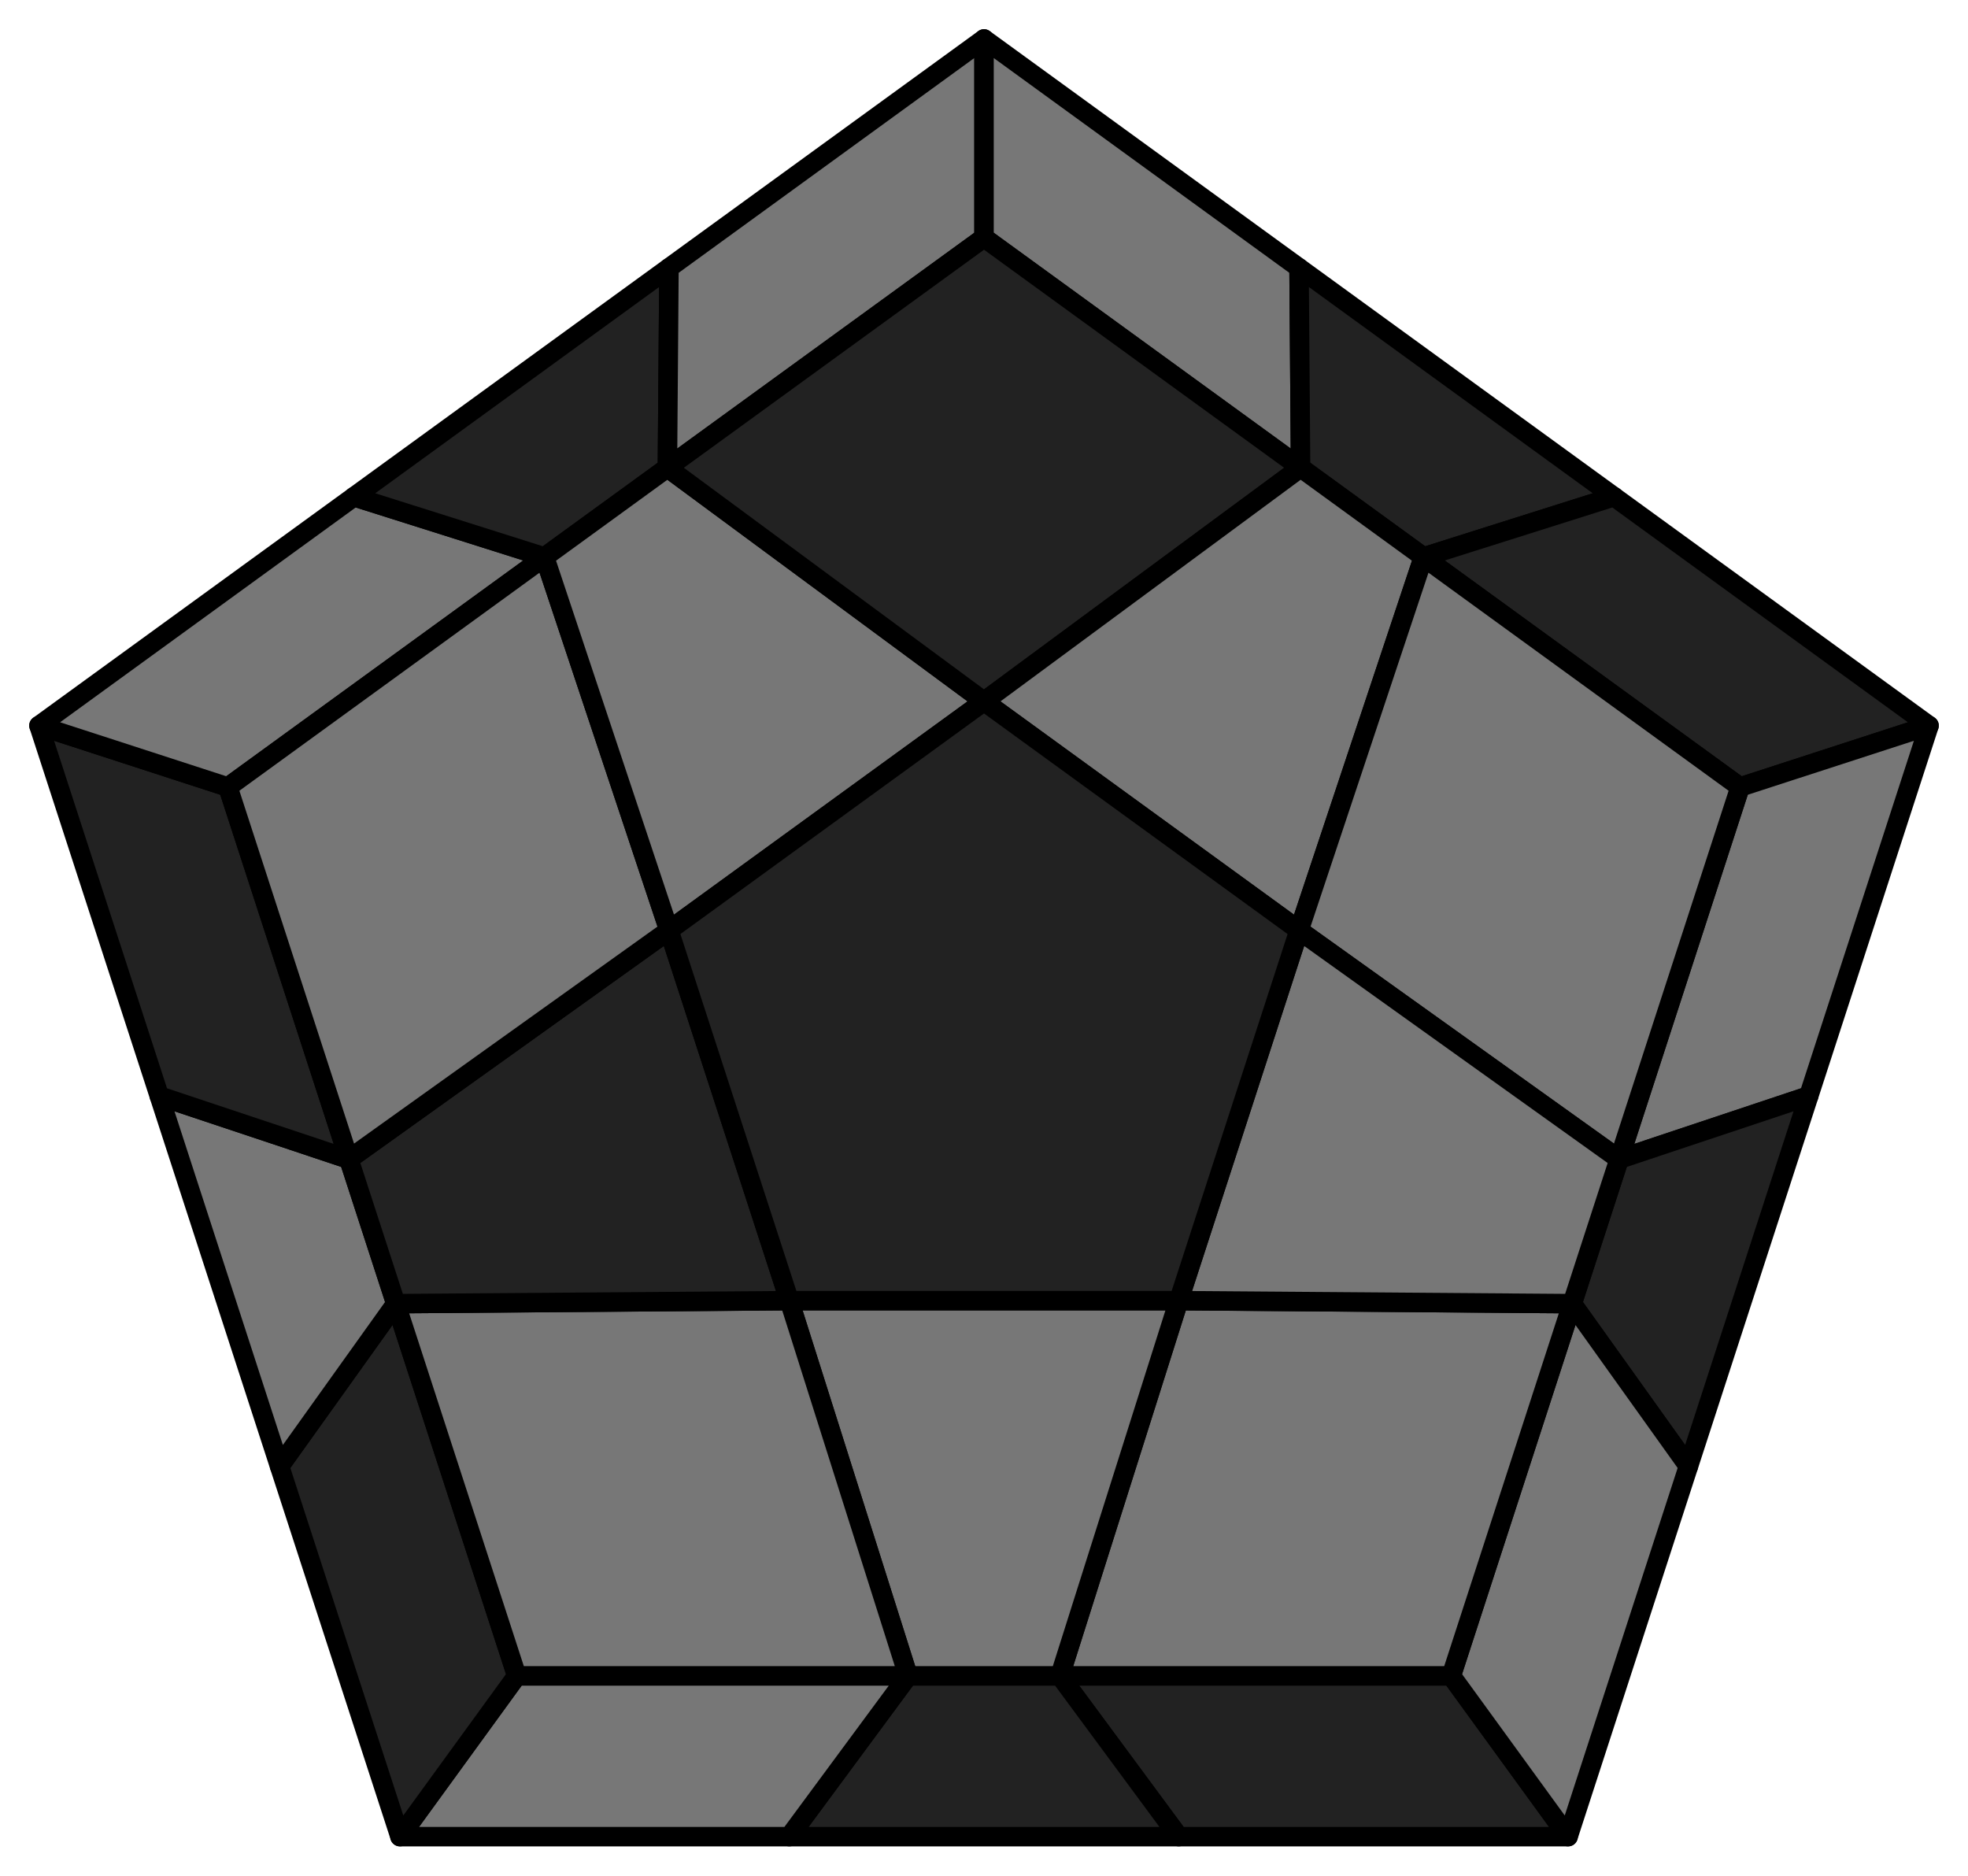
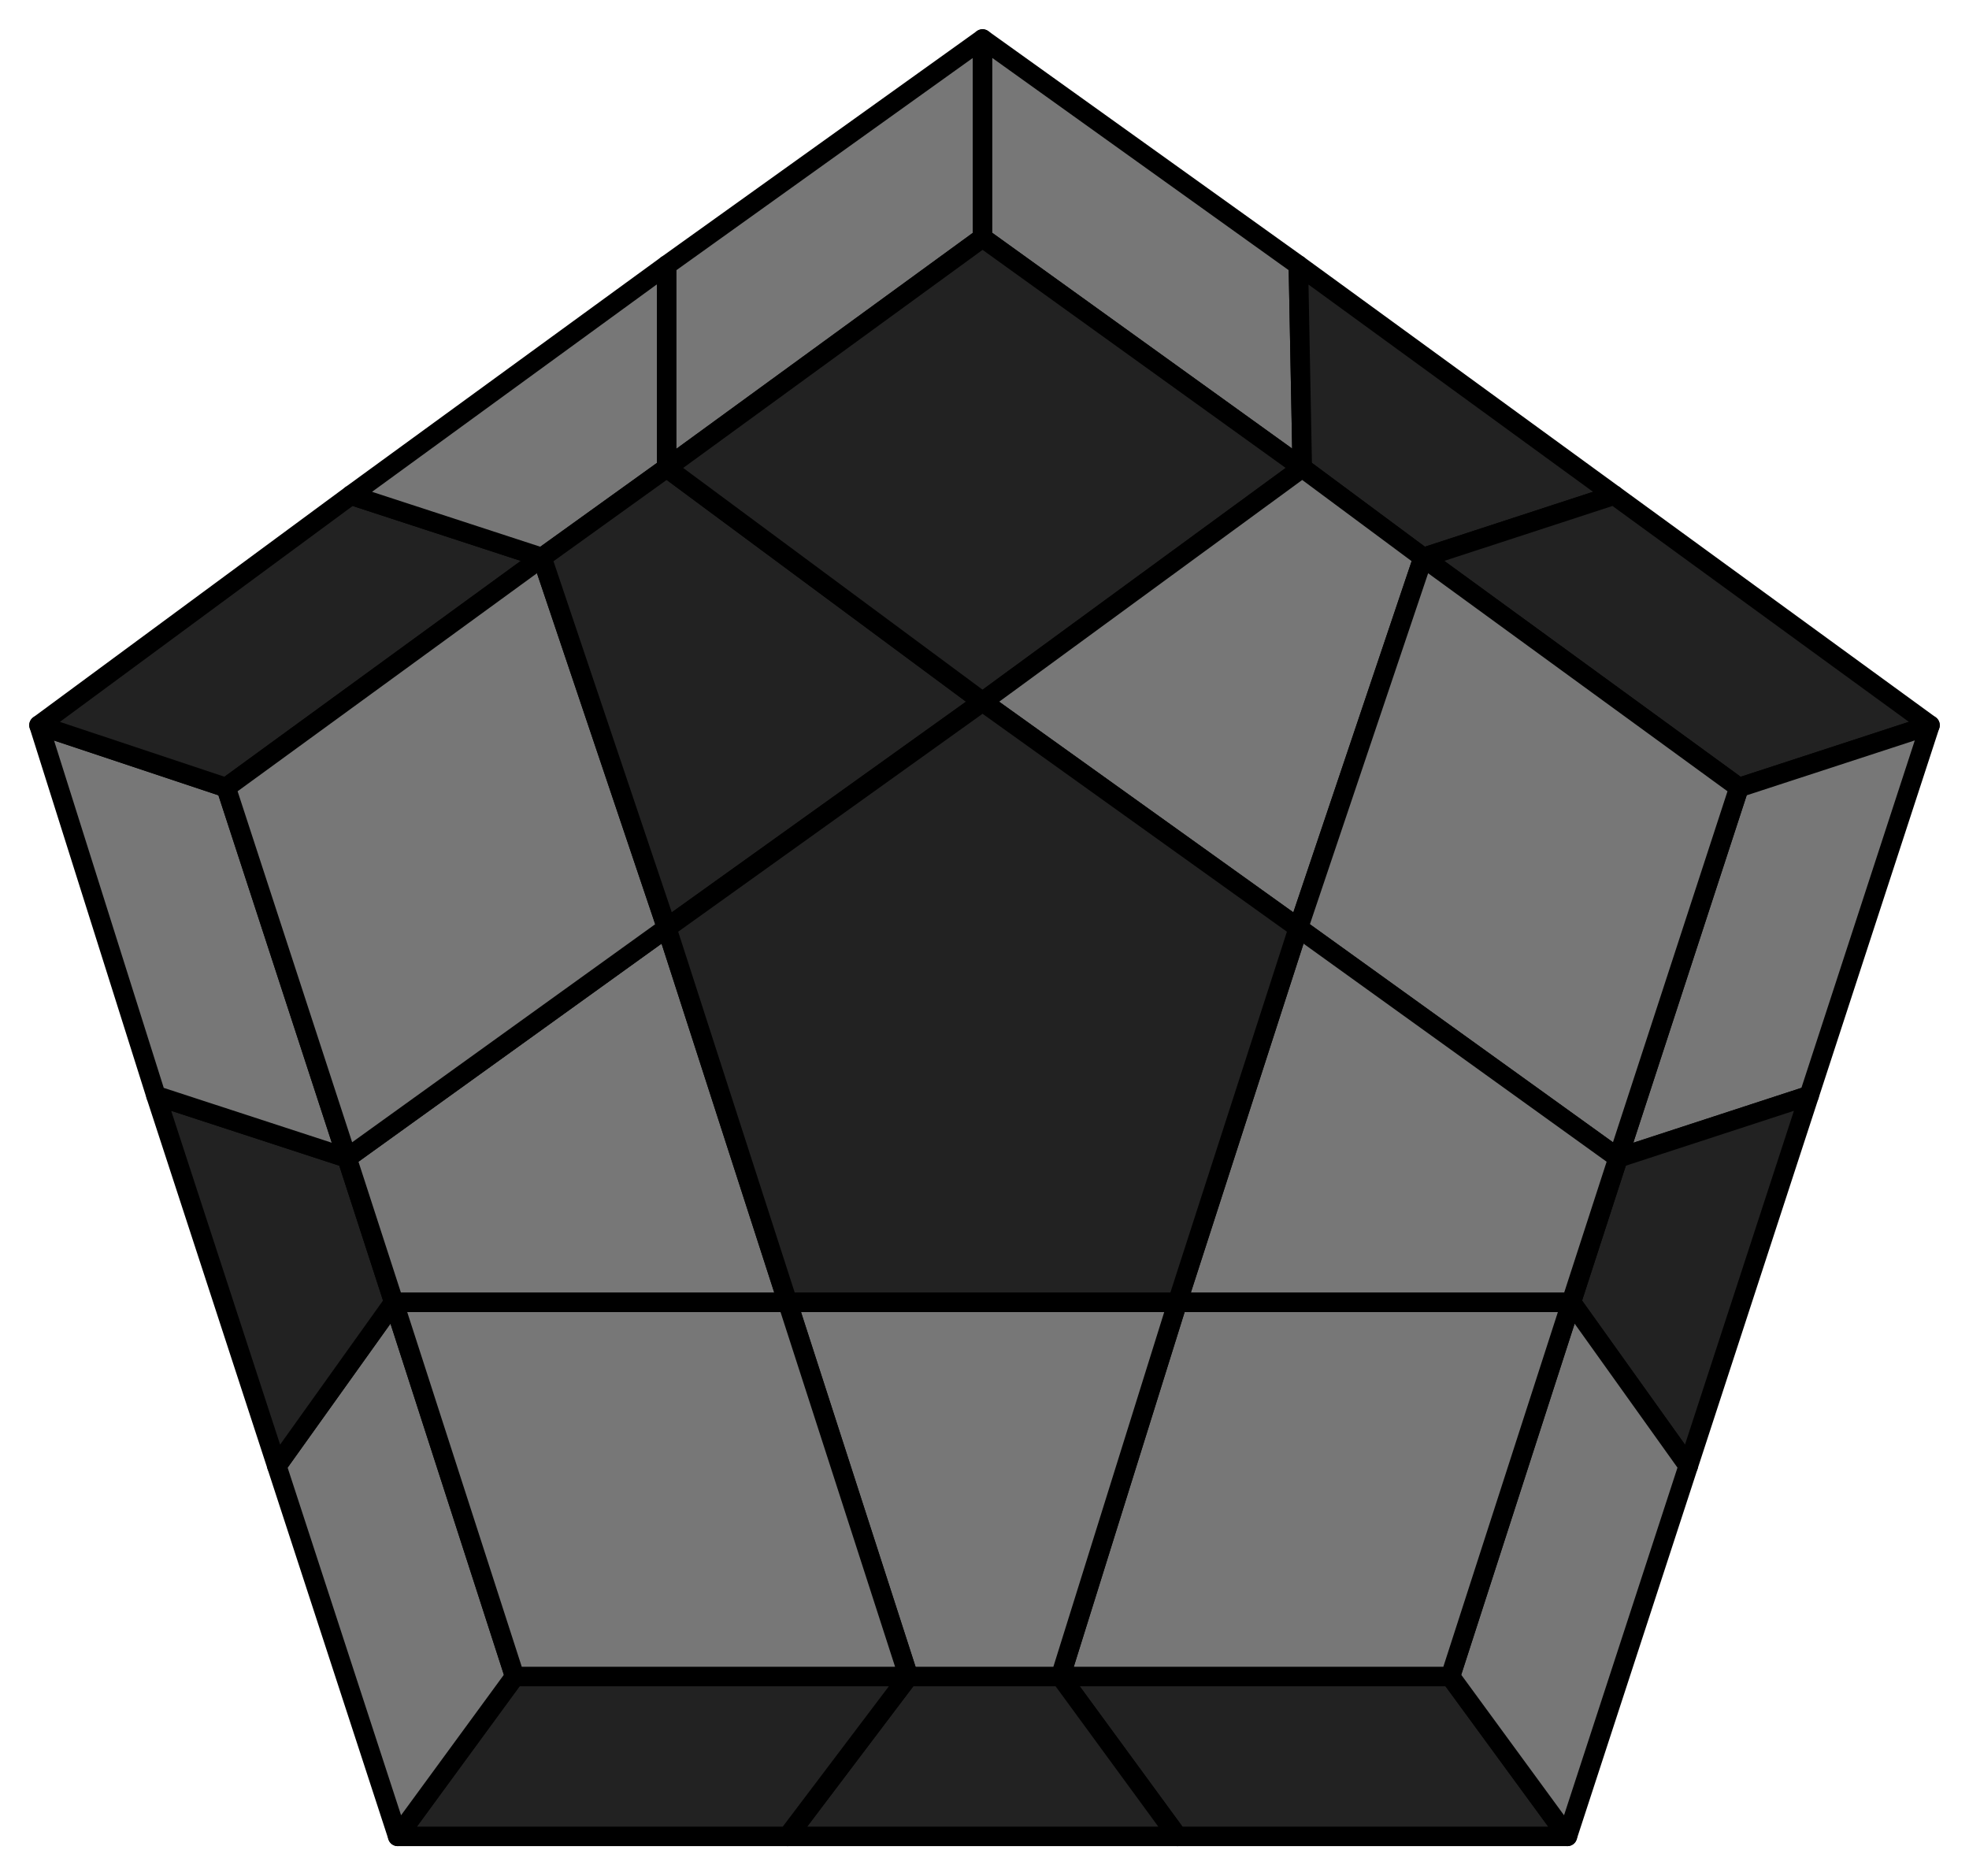
- <svg xmlns="http://www.w3.org/2000/svg" width="50.541" height="48.165">
-   <polygon stroke="black" stroke-width="0.5" points="40.271 47.165 30.271 47.165 27.221 43.036 37.271 43.036" stroke-linejoin="round" fill="#222" />
-   <polygon stroke="black" stroke-width="0.5" points="30.271 47.165 20.271 47.165 23.321 43.036 27.221 43.036" stroke-linejoin="round" fill="#222" />
-   <polygon stroke="black" stroke-width="0.5" points="20.271 47.165 10.271 47.165 13.271 43.036 23.321 43.036" stroke-linejoin="round" fill="#777" />
-   <polygon stroke="black" stroke-width="0.5" points="10.271 47.165 7.18 37.655 10.165 33.478 13.271 43.036" stroke-linejoin="round" fill="#222" />
-   <polygon stroke="black" stroke-width="0.5" points="7.18 37.655 4.09 28.144 8.96 29.769 10.165 33.478" stroke-linejoin="round" fill="#777" />
-   <polygon stroke="black" stroke-width="0.5" points="4.09 28.144 1.0 18.634 5.854 20.211 8.96 29.769" stroke-linejoin="round" fill="#222" />
-   <polygon stroke="black" stroke-width="0.5" points="1.0 18.634 9.09 12.756 13.985 14.304 5.854 20.211" stroke-linejoin="round" fill="#777" />
-   <polygon stroke="black" stroke-width="0.5" points="9.09 12.756 17.18 6.878 17.14 12.011 13.985 14.304" stroke-linejoin="round" fill="#222" />
-   <polygon stroke="black" stroke-width="0.5" points="17.18 6.878 25.271 1.0 25.271 6.104 17.14 12.011" stroke-linejoin="round" fill="#777" />
-   <polygon stroke="black" stroke-width="0.5" points="25.271 1.0 33.361 6.878 33.401 12.011 25.271 6.104" stroke-linejoin="round" fill="#777" />
-   <polygon stroke="black" stroke-width="0.5" points="33.361 6.878 41.451 12.756 36.556 14.304 33.401 12.011" stroke-linejoin="round" fill="#222" />
-   <polygon stroke="black" stroke-width="0.5" points="41.451 12.756 49.541 18.634 44.687 20.211 36.556 14.304" stroke-linejoin="round" fill="#222" />
-   <polygon stroke="black" stroke-width="0.5" points="49.541 18.634 46.451 28.144 41.581 29.769 44.687 20.211" stroke-linejoin="round" fill="#777" />
-   <polygon stroke="black" stroke-width="0.5" points="46.451 28.144 43.361 37.655 40.376 33.478 41.581 29.769" stroke-linejoin="round" fill="#222" />
-   <polygon stroke="black" stroke-width="0.5" points="43.361 37.655 40.271 47.165 37.271 43.036 40.376 33.478" stroke-linejoin="round" fill="#777" />
-   <polygon stroke="black" stroke-width="0.5" points="37.271 43.036 27.221 43.036 30.271 33.401 40.376 33.478" stroke-linejoin="round" fill="#777" />
-   <polygon stroke="black" stroke-width="0.5" points="27.221 43.036 23.321 43.036 20.271 33.401 30.271 33.401" stroke-linejoin="round" fill="#777" />
-   <polygon stroke="black" stroke-width="0.5" points="13.271 43.036 10.165 33.478 20.271 33.401 23.321 43.036" stroke-linejoin="round" fill="#777" />
-   <polygon stroke="black" stroke-width="0.5" points="10.165 33.478 8.96 29.769 17.18 23.891 20.271 33.401" stroke-linejoin="round" fill="#222" />
-   <polygon stroke="black" stroke-width="0.5" points="5.854 20.211 13.985 14.304 17.18 23.891 8.96 29.769" stroke-linejoin="round" fill="#777" />
-   <polygon stroke="black" stroke-width="0.5" points="13.985 14.304 17.14 12.011 25.271 18.013 17.18 23.891" stroke-linejoin="round" fill="#777" />
-   <polygon stroke="black" stroke-width="0.5" points="25.271 6.104 33.401 12.011 25.271 18.013 17.14 12.011" stroke-linejoin="round" fill="#222" />
-   <polygon stroke="black" stroke-width="0.5" points="33.401 12.011 36.556 14.304 33.361 23.891 25.271 18.013" stroke-linejoin="round" fill="#777" />
-   <polygon stroke="black" stroke-width="0.5" points="44.687 20.211 41.581 29.769 33.361 23.891 36.556 14.304" stroke-linejoin="round" fill="#777" />
-   <polygon stroke="black" stroke-width="0.5" points="41.581 29.769 40.376 33.478 30.271 33.401 33.361 23.891" stroke-linejoin="round" fill="#777" />
-   <polygon stroke="black" stroke-width="0.5" points="30.271 33.401 20.271 33.401 17.18 23.891 25.271 18.013 33.361 23.891" stroke-linejoin="round" fill="#222" />
+ <svg xmlns="http://www.w3.org/2000/svg" id="246" width="505" height="481">
+   <style>
+ polygon { stroke: black; stroke-width: 5px; stroke-linejoin: round;}
+ .light {fill: #777;}
+ .dark {fill: #222;}
+ </style>
+   <polygon class="dark" points="402 471 302 471 272 430 372 430" />
+   <polygon class="dark" points="302 471 202 471 233 430 272 430" />
+   <polygon class="dark" points="202 471 102 471 132 430 233 430" />
+   <polygon class="light" points="102 471 71 376 101 334 132 430" />
+   <polygon class="dark" points="71 376 40 281 89 297 101 334" />
+   <polygon class="light" points="40 281 10 186 58 202 89 297" />
+   <polygon class="dark" points="10 186 90 127 139 143 58 202" />
+   <polygon class="light" points="90 127 171 68 171 120 139 143" />
+   <polygon class="light" points="171 68 252 10 252 61 171 120" />
+   <polygon class="light" points="252 10 333 68 334 120 252 61" />
+   <polygon class="dark" points="333 68 414 127 365 143 334 120" />
+   <polygon class="dark" points="414 127 495 186 446 202 365 143" />
+   <polygon class="light" points="495 186 464 281 415 297 446 202" />
+   <polygon class="dark" points="464 281 433 376 403 334 415 297" />
+   <polygon class="light" points="433 376 402 471 372 430 403 334" />
+   <polygon class="light" points="372 430 272 430 302 334 403 334" />
+   <polygon class="light" points="272 430 233 430 202 334 302 334" />
+   <polygon class="light" points="132 430 101 334 202 334 233 430" />
+   <polygon class="light" points="101 334 89 297 171 238 202 334" />
+   <polygon class="light" points="58 202 139 143 171 238 89 297" />
+   <polygon class="dark" points="139 143 171 120 252 180 171 238" />
+   <polygon class="dark" points="252 61 334 120 252 180 171 120" />
+   <polygon class="light" points="334 120 365 143 333 238 252 180" />
+   <polygon class="light" points="446 202 415 297 333 238 365 143" />
+   <polygon class="light" points="415 297 403 334 302 334 333 238" />
+   <polygon class="dark" points="302 334 202 334 171 238 252 180 333 238" />
</svg>
